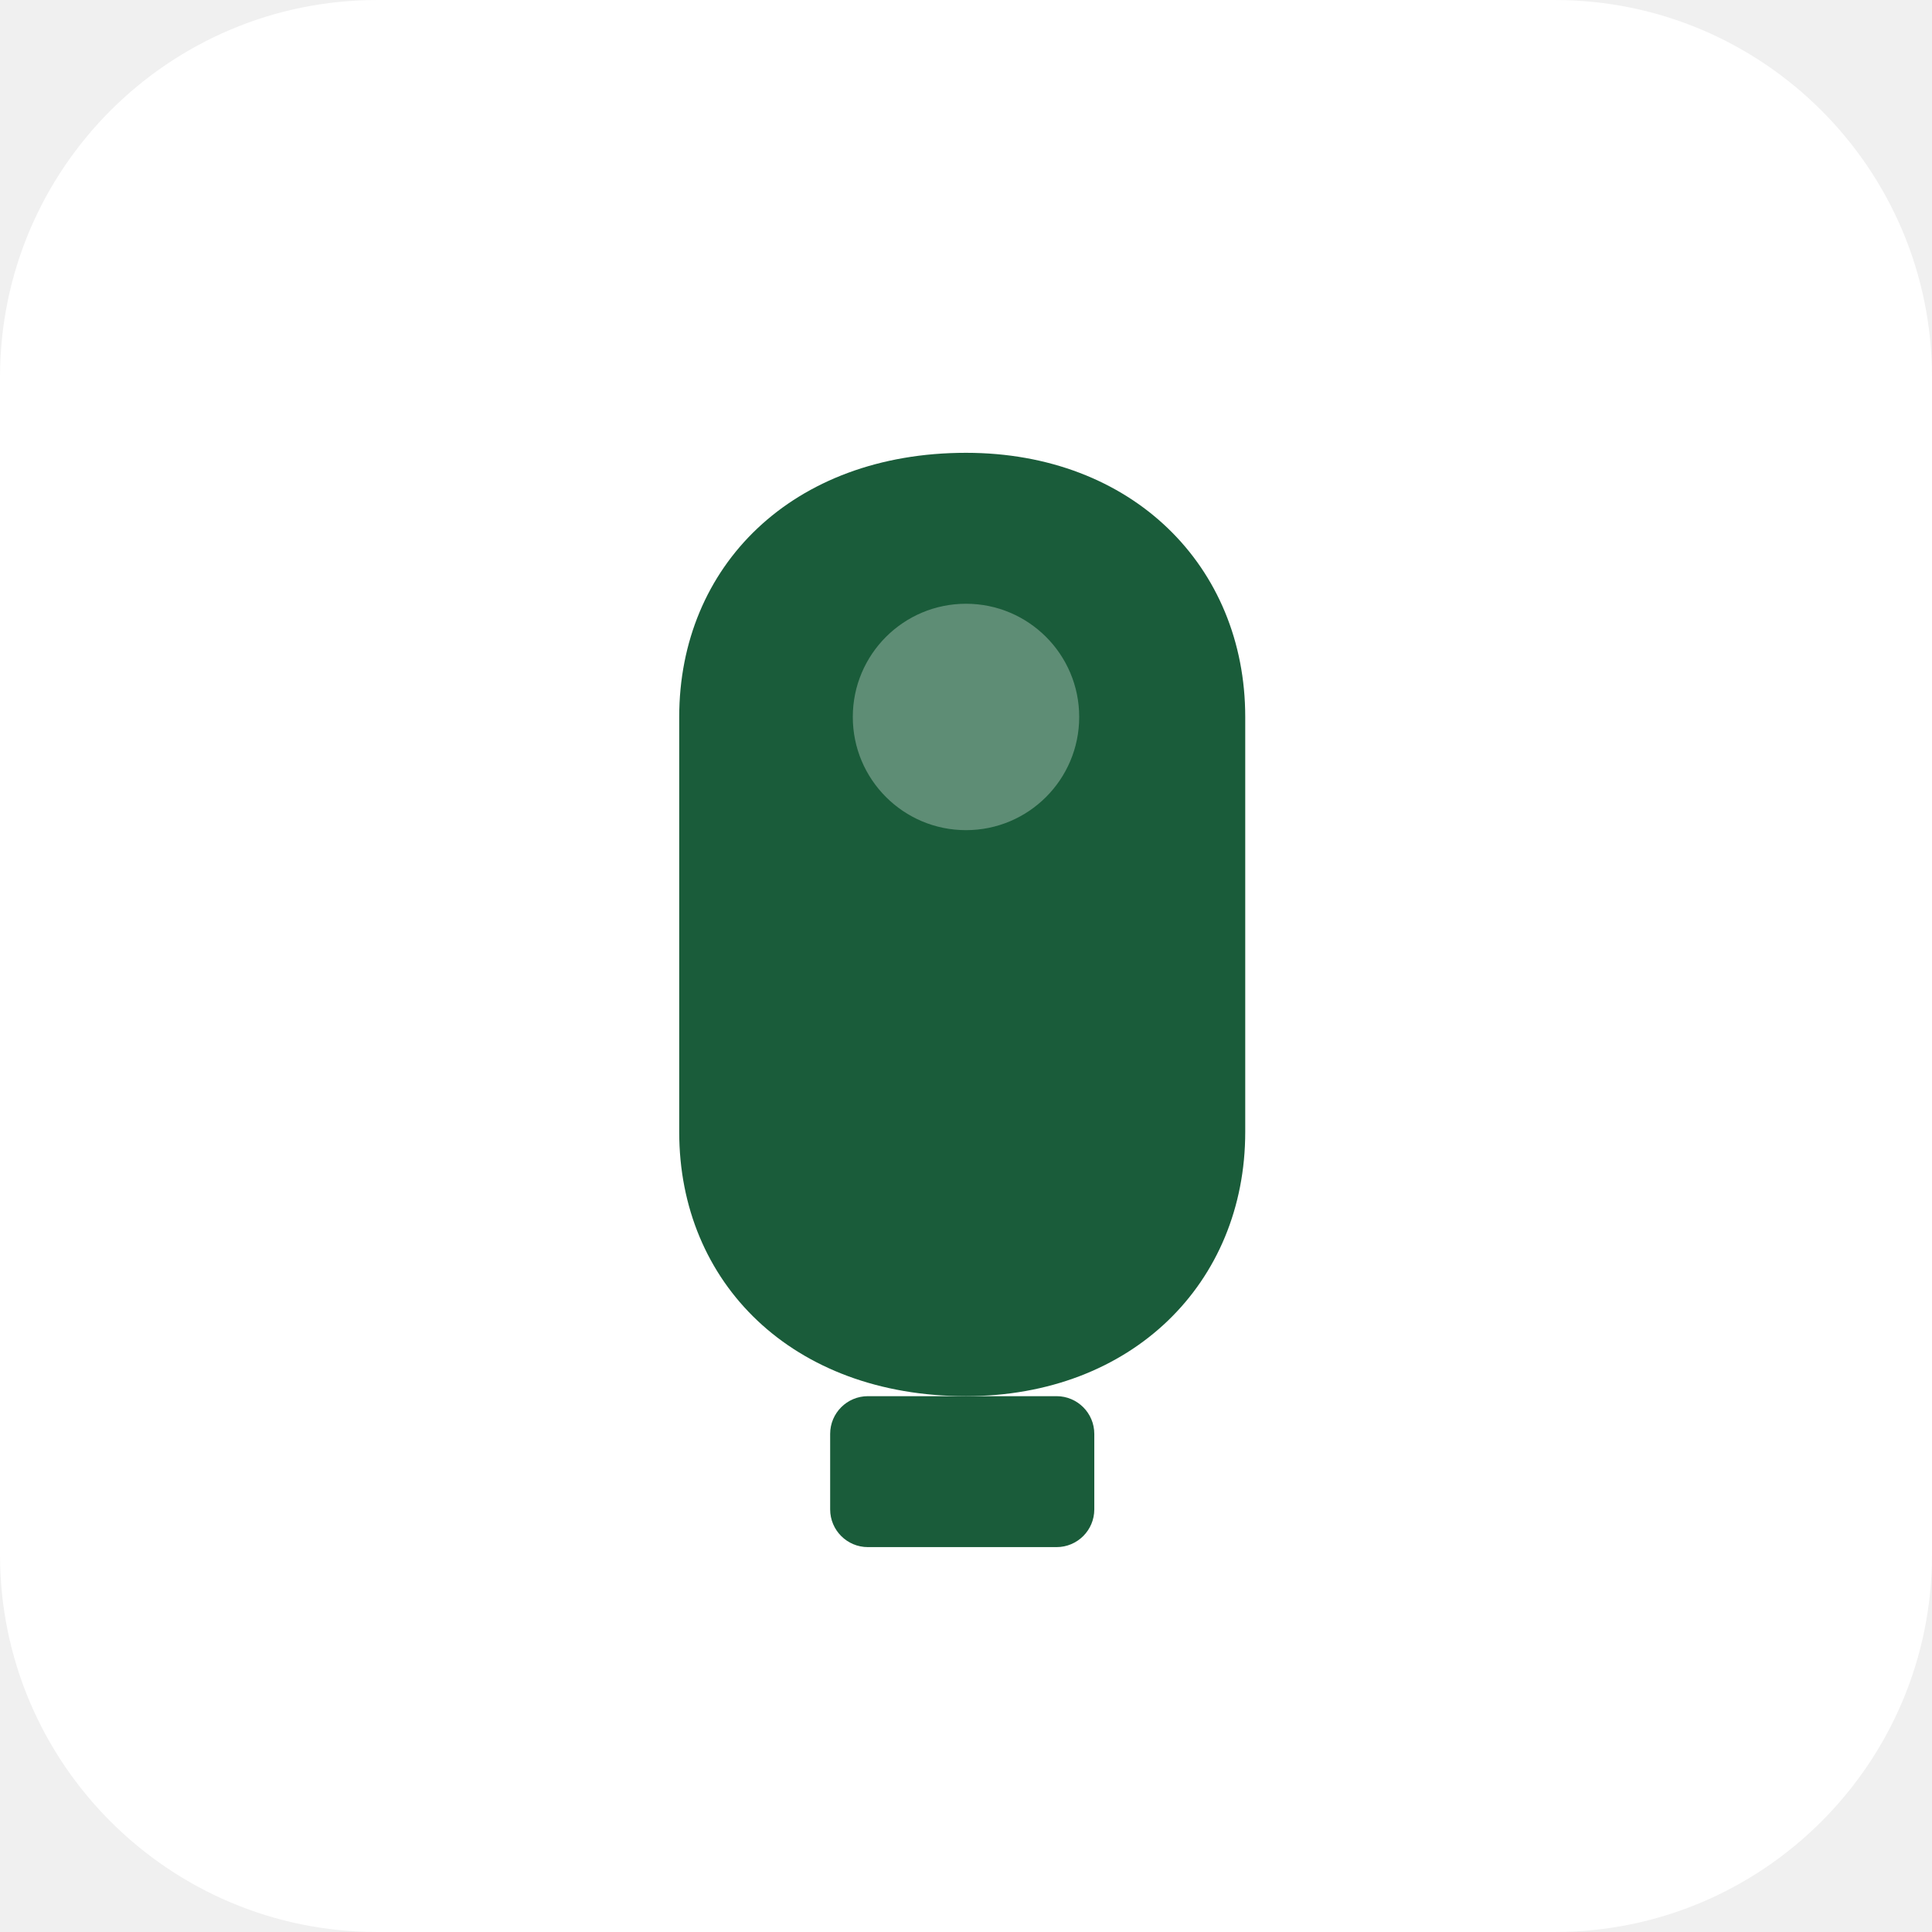
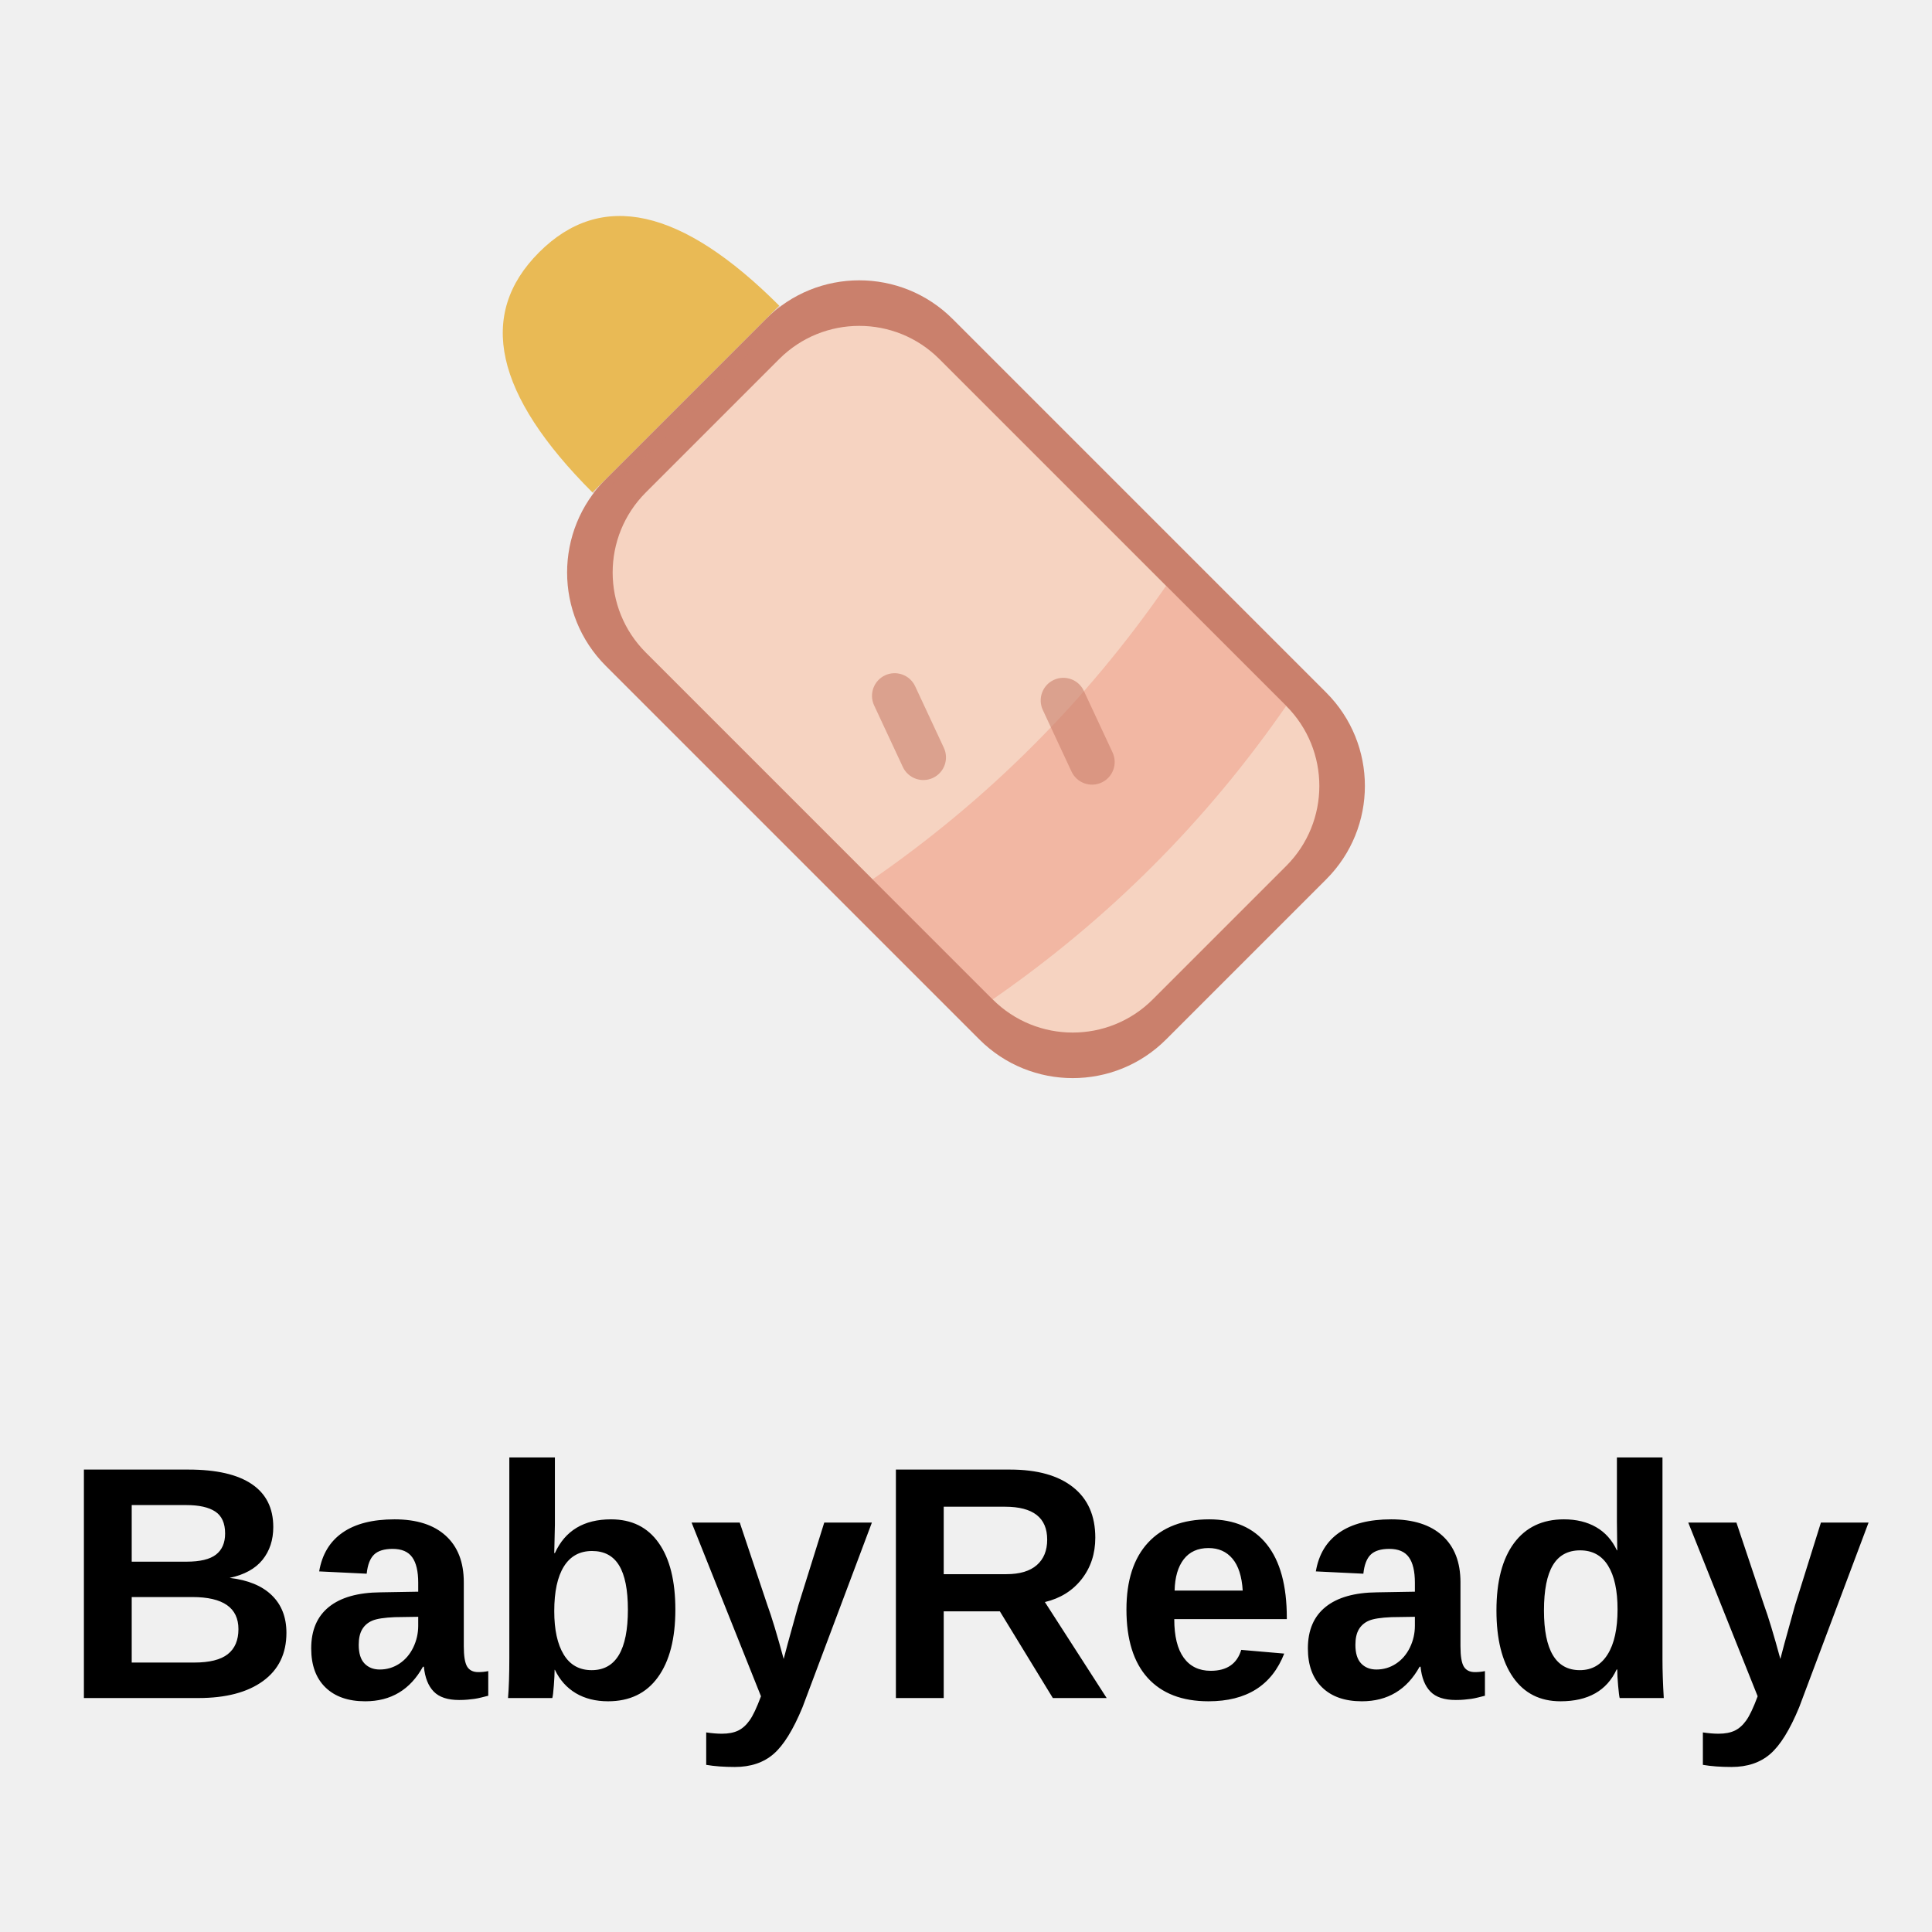
<svg xmlns="http://www.w3.org/2000/svg" width="512" height="512" viewBox="0 0 512 512" fill="none">
-   <rect width="512" height="512" rx="100" fill="#ffffff" />
-   <path d="M256 120C210 120 180 150 180 190V300C180 340 210 370 256 370C300 370 330 340 330 300V190C330 150 300 120 256 120Z" fill="#1a5c3a" />
-   <rect x="220" y="370" width="70" height="40" rx="10" fill="#1a5c3a" />
-   <circle cx="256" cy="190" r="30" fill="white" opacity="0.3" />
+   <rect width="512" height="512" fill="transparent" />
+   <g transform="translate(256, 180) rotate(-45)">
+     <rect x="-65" y="-105" width="130" height="210" rx="35" fill="#ca806c" />
+     <rect x="-55" y="-95" width="110" height="190" rx="30" fill="#f6d3c1" />
+     <path d="M-55 20 Q0 30 55 20 L55 65 Q0 75 -55 65 Z" fill="#eb8c76" opacity="0.4" />
+     <rect x="-25" y="-10" width="12" height="30" rx="6" transform="rotate(20)" fill="#ca806c" opacity="0.6" />
+     <rect x="15" y="10" width="12" height="30" rx="6" transform="rotate(20)" fill="#ca806c" opacity="0.6" />
+     <path d="M-35 -105 Q-35 -160 0 -160 Q35 -160 35 -105 Z" fill="#e9ba55" />
+     <path d="M-35 -105 L35 -105 C35 -100 -35 -100 -35 -105 Z" fill="#ca806c" opacity="0.3" />
+   </g>
+   <text x="50%" y="450" text-anchor="middle" font-family="Arial, sans-serif" font-weight="950" font-size="88" fill="#000000">BabyReady</text>
</svg>
